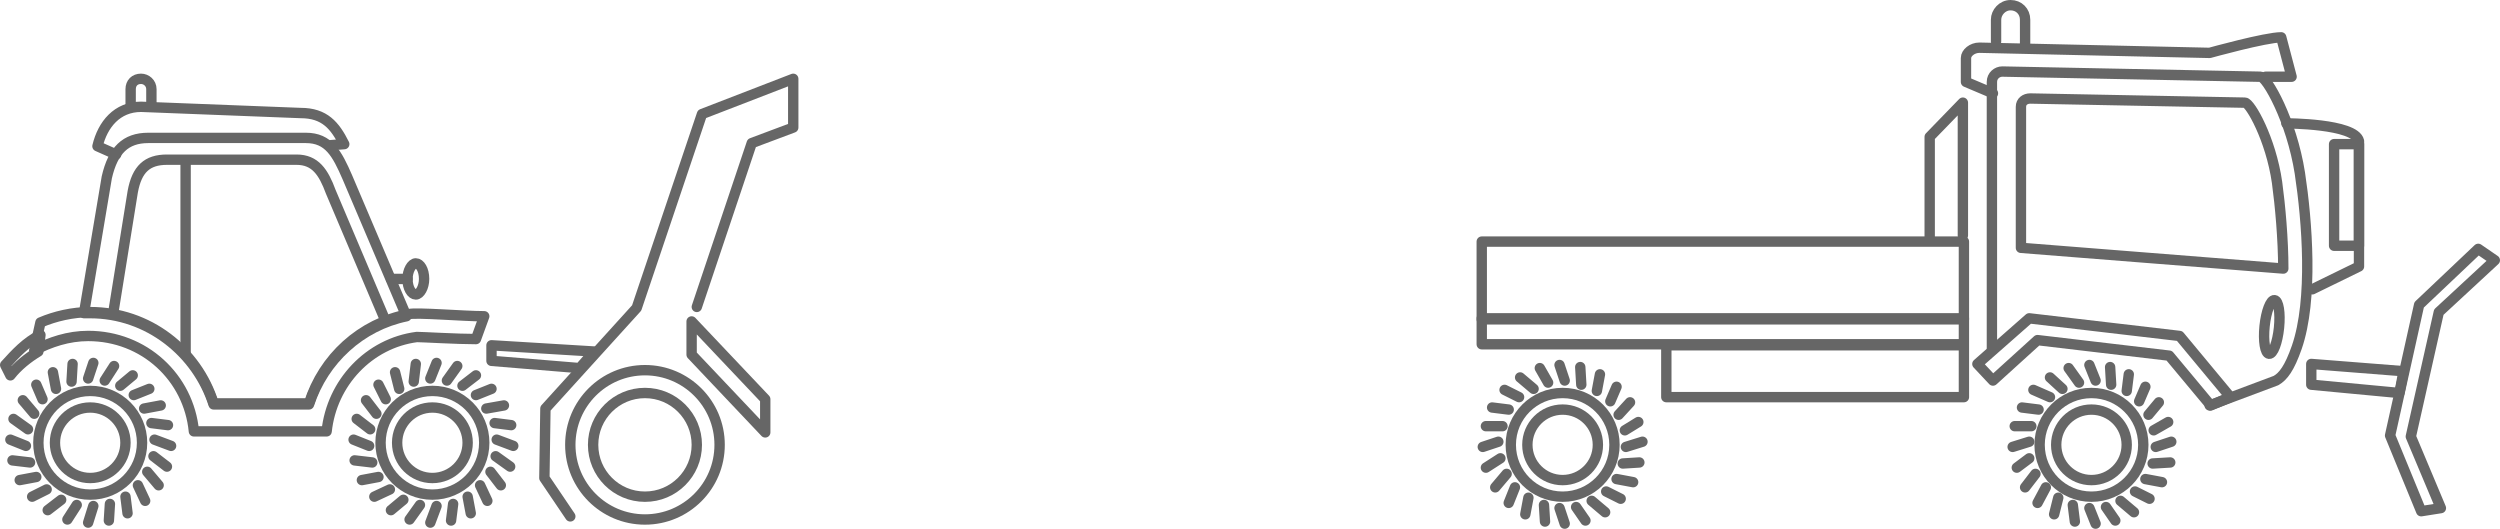
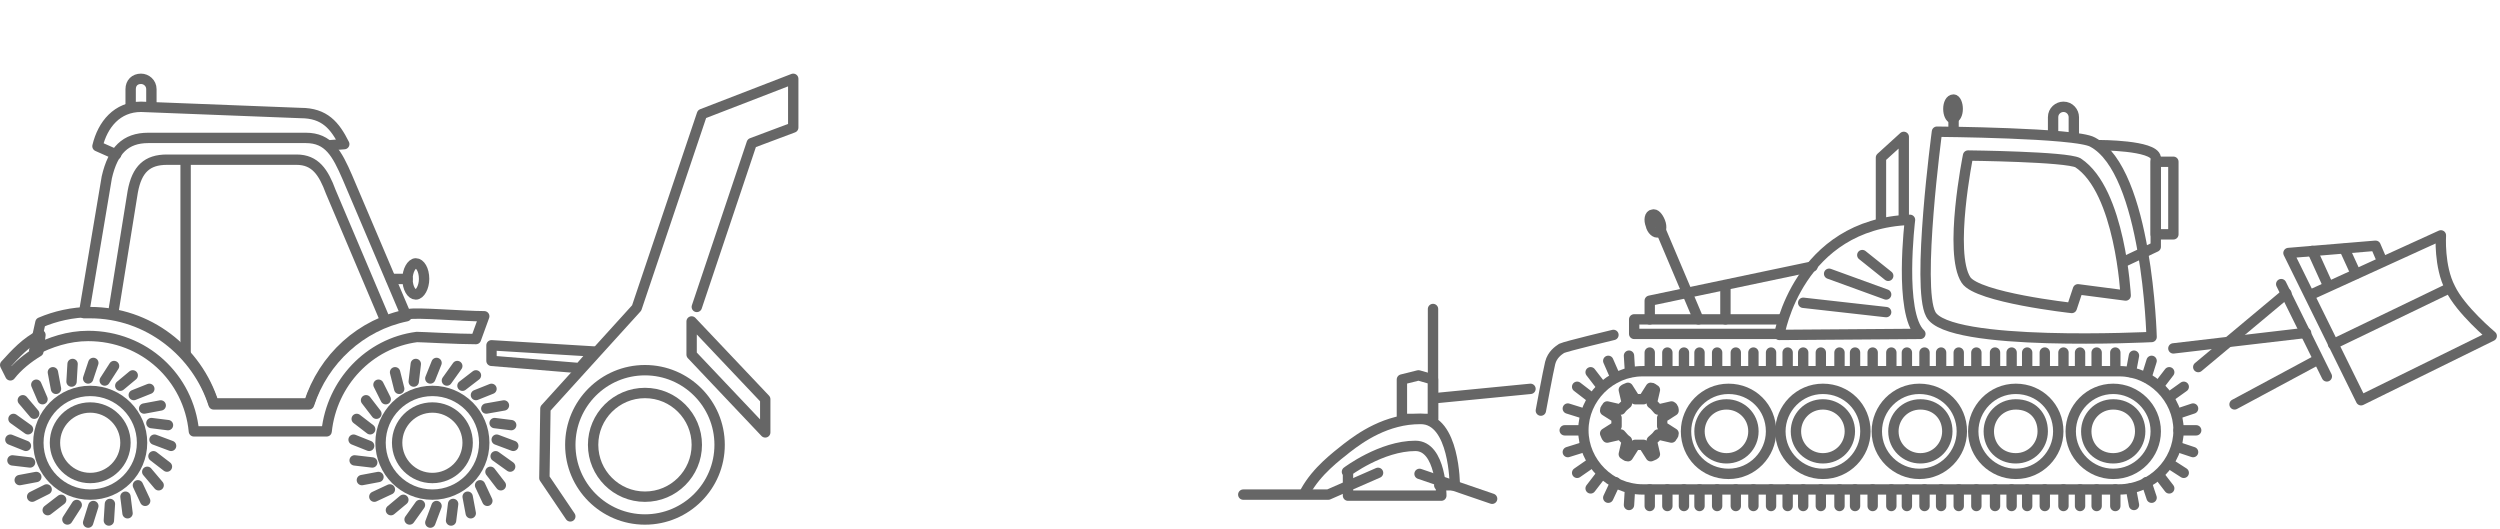
<svg xmlns="http://www.w3.org/2000/svg" version="1.1" id="Layer_1" x="0px" y="0px" width="241.1px" height="51px" viewBox="0 0 241.1 51" style="enable-background:new 0 0 241.1 51;" xml:space="preserve">
  <style type="text/css">
	.st0{fill:none;stroke:#666666;stroke-linecap:round;stroke-linejoin:round;stroke-miterlimit:10;}
</style>
  <g>
    <g>
-       <path class="st0" d="M192.1,33.6V7.9c0-0.6,0.5-1,1-1L218,7.4c0.6,0,3,4.2,3.8,9.3c0.7,4.6,1.3,12.2-0.3,16.8    c-0.7,2-1.3,2.8-2,3.2l-6.4,2.4" />
-       <path class="st0" d="M194.9,23.9V10.3c0-0.5,0.4-0.8,0.9-0.8l20.7,0.4c0.5,0,2.5,3.5,3.1,7.7c0.3,2.2,0.6,5.5,0.6,8.3L194.9,23.9z    " />
-       <path class="st0" d="M218.5,7.4h2.5l-1-3.8c-1.5,0-6.9,1.5-6.9,1.5l-22.2-0.5c-0.7,0-1.3,0.5-1.3,1v2.3l2.6,1.1" />
-       <polyline class="st0" points="186.1,23.2 186.1,13.2 189.3,9.9 189.3,22.7   " />
-       <g>
-         <path class="st0" d="M192.5,4V1.9c0-0.7,0.6-1.4,1.4-1.4l0,0c0.8,0,1.4,0.6,1.4,1.4v2.4" />
-       </g>
-       <rect x="225.1" y="13.9" class="st0" width="2.4" height="9.8" />
-       <path class="st0" d="M220.5,11.9c0,0,6.6,0,7,1.7v12.1l-4.5,2.2" />
-       <polygon class="st0" points="222.9,37.1 231.4,37.9 231.8,35.8 222.9,35.1   " />
-       <g>
-         <circle class="st0" cx="201.7" cy="42.9" r="5" />
-         <circle class="st0" cx="201.7" cy="42.9" r="3.4" />
-         <g>
-           <g>
-             <line class="st0" x1="199.5" y1="35.5" x2="200.5" y2="36.9" />
-             <line class="st0" x1="203.1" y1="48.9" x2="204" y2="50.2" />
-           </g>
-           <g>
-             <line class="st0" x1="209.1" y1="40.7" x2="207.7" y2="41.5" />
-             <line class="st0" x1="195.7" y1="44.2" x2="194.5" y2="45.1" />
-           </g>
-         </g>
-         <g>
-           <g>
-             <line class="st0" x1="201.5" y1="35.2" x2="202.1" y2="36.7" />
-             <line class="st0" x1="201.5" y1="49" x2="202.1" y2="50.5" />
-           </g>
-           <g>
-             <line class="st0" x1="209.4" y1="42.6" x2="207.9" y2="43.1" />
-             <line class="st0" x1="195.7" y1="42.6" x2="194.1" y2="43.1" />
-           </g>
-         </g>
-         <g>
-           <g>
-             <line class="st0" x1="203.5" y1="35.4" x2="203.6" y2="37.1" />
-             <line class="st0" x1="199.9" y1="48.7" x2="200.1" y2="50.3" />
-           </g>
-           <g>
-             <line class="st0" x1="209.3" y1="44.6" x2="207.6" y2="44.7" />
-             <line class="st0" x1="195.9" y1="41.1" x2="194.3" y2="41.1" />
-           </g>
-         </g>
-         <g>
-           <g>
-             <line class="st0" x1="205.3" y1="36.1" x2="205.1" y2="37.7" />
-             <line class="st0" x1="198.5" y1="48" x2="198.1" y2="49.6" />
-           </g>
-           <g>
-             <line class="st0" x1="208.5" y1="46.5" x2="206.9" y2="46.2" />
-             <line class="st0" x1="196.6" y1="39.5" x2="195" y2="39.3" />
-           </g>
-         </g>
-         <g>
-           <g>
-             <line class="st0" x1="206.9" y1="37.3" x2="206.3" y2="38.7" />
-             <line class="st0" x1="197.3" y1="47" x2="196.5" y2="48.5" />
-           </g>
-           <g>
-             <line class="st0" x1="207.3" y1="48.1" x2="205.9" y2="47.4" />
-             <line class="st0" x1="197.7" y1="38.3" x2="196.1" y2="37.6" />
-           </g>
-         </g>
-         <g>
-           <g>
-             <line class="st0" x1="208.2" y1="38.8" x2="207.2" y2="40" />
-             <line class="st0" x1="196.3" y1="45.7" x2="195.3" y2="47" />
-           </g>
-           <g>
-             <line class="st0" x1="205.8" y1="49.4" x2="204.5" y2="48.3" />
-             <line class="st0" x1="198.9" y1="37.5" x2="197.7" y2="36.4" />
-           </g>
-         </g>
-       </g>
-       <g>
-         <circle class="st0" cx="150.7" cy="42.9" r="5" />
-         <circle class="st0" cx="150.7" cy="42.9" r="3.4" />
-         <g>
-           <g>
-             <line class="st0" x1="148.5" y1="35.5" x2="149.3" y2="36.9" />
-             <line class="st0" x1="152" y1="48.9" x2="152.9" y2="50.2" />
-           </g>
-           <g>
-             <line class="st0" x1="158" y1="40.7" x2="156.7" y2="41.5" />
-             <line class="st0" x1="144.7" y1="44.2" x2="143.3" y2="45.1" />
-           </g>
-         </g>
-         <g>
-           <g>
-             <line class="st0" x1="150.4" y1="35.2" x2="150.9" y2="36.7" />
-             <line class="st0" x1="150.4" y1="49" x2="150.9" y2="50.5" />
-           </g>
-           <g>
-             <line class="st0" x1="158.4" y1="42.6" x2="156.8" y2="43.1" />
-             <line class="st0" x1="144.5" y1="42.6" x2="143" y2="43.1" />
-           </g>
-         </g>
-         <g>
-           <g>
-             <line class="st0" x1="152.4" y1="35.4" x2="152.5" y2="37.1" />
-             <line class="st0" x1="148.9" y1="48.7" x2="149" y2="50.3" />
-           </g>
-           <g>
-             <line class="st0" x1="158.1" y1="44.6" x2="156.5" y2="44.7" />
-             <line class="st0" x1="144.9" y1="41.1" x2="143.3" y2="41.1" />
-           </g>
-         </g>
-         <g>
-           <g>
-             <line class="st0" x1="154.3" y1="36.1" x2="154" y2="37.7" />
-             <line class="st0" x1="147.4" y1="48" x2="147.1" y2="49.6" />
-           </g>
-           <g>
-             <line class="st0" x1="157.5" y1="46.5" x2="155.9" y2="46.2" />
-             <line class="st0" x1="145.5" y1="39.5" x2="143.9" y2="39.3" />
-           </g>
-         </g>
-         <g>
-           <g>
-             <line class="st0" x1="155.9" y1="37.3" x2="155.3" y2="38.7" />
-             <line class="st0" x1="146.1" y1="47" x2="145.5" y2="48.5" />
-           </g>
-           <g>
-             <line class="st0" x1="156.3" y1="48.1" x2="154.9" y2="47.4" />
-             <line class="st0" x1="146.5" y1="38.3" x2="145.1" y2="37.6" />
-           </g>
-         </g>
-         <g>
-           <g>
-             <line class="st0" x1="157.2" y1="38.8" x2="156.1" y2="40" />
-             <line class="st0" x1="145.3" y1="45.7" x2="144.2" y2="47" />
-           </g>
-           <g>
-             <line class="st0" x1="154.8" y1="49.4" x2="153.5" y2="48.3" />
-             <line class="st0" x1="147.9" y1="37.5" x2="146.6" y2="36.4" />
-           </g>
-         </g>
-       </g>
-       <polygon class="st0" points="190.7,35.1 195.7,30.7 210.2,32.4 215.1,38.3 213.2,39.1 209.2,34.3 196.5,32.8 192.2,36.7   " />
-       <rect x="142.9" y="23.3" class="st0" width="46.5" height="7.5" />
-       <rect x="142.9" y="30.7" class="st0" width="46.5" height="2.5" />
-       <rect x="160.7" y="33.3" class="st0" width="28.7" height="5" />
-       <polygon class="st0" points="233.5,49.3 230.5,42 233.3,29.4 239,24 240.6,25.1 235.2,30.1 232.5,42.1 235.4,49   " />
-       <ellipse transform="matrix(0.101 -0.9949 0.9949 0.101 165.6235 246.3335)" class="st0" cx="219.1" cy="31.5" rx="2.6" ry="0.7" />
-     </g>
-     <g>
      <g>
        <polygon class="st0" points="66.7,34.2 73.8,41.7 73.8,38.5 66.7,31    " />
        <polygon class="st0" points="47.4,34.8 55.9,35.5 57.3,33.9 47.4,33.3    " />
        <g>
          <path class="st0" d="M14.6,10.1V8.6c0-0.6-0.5-1-1-1l0,0c-0.6,0-1,0.4-1,1v1.7" />
        </g>
        <path class="st0" d="M39.3,26.9c0,0.9,0.4,1.5,0.8,1.5s0.8-0.7,0.8-1.5c0-0.9-0.4-1.5-0.8-1.5S39.3,26.1,39.3,26.9z" />
        <g>
          <circle class="st0" cx="8.7" cy="42.7" r="5" />
          <circle class="st0" cx="8.7" cy="42.7" r="3.4" />
          <g>
            <g>
              <line class="st0" x1="11" y1="35.3" x2="10.1" y2="36.7" />
              <line class="st0" x1="7.4" y1="48.7" x2="6.5" y2="50.1" />
            </g>
            <g>
              <line class="st0" x1="1.3" y1="40.4" x2="2.7" y2="41.4" />
              <line class="st0" x1="14.8" y1="44" x2="16.1" y2="45" />
            </g>
          </g>
          <g>
            <g>
              <line class="st0" x1="9" y1="35" x2="8.5" y2="36.5" />
              <line class="st0" x1="9" y1="48.8" x2="8.5" y2="50.4" />
            </g>
            <g>
              <line class="st0" x1="1" y1="42.4" x2="2.5" y2="43" />
              <line class="st0" x1="14.9" y1="42.4" x2="16.5" y2="43" />
            </g>
          </g>
          <g>
            <g>
              <line class="st0" x1="7" y1="35.1" x2="6.9" y2="36.8" />
              <line class="st0" x1="10.6" y1="48.6" x2="10.5" y2="50.2" />
            </g>
            <g>
              <line class="st0" x1="1.2" y1="44.4" x2="2.9" y2="44.6" />
              <line class="st0" x1="14.6" y1="40.8" x2="16.2" y2="41" />
            </g>
          </g>
          <g>
            <g>
              <line class="st0" x1="5.1" y1="35.9" x2="5.4" y2="37.5" />
              <line class="st0" x1="12.1" y1="47.9" x2="12.3" y2="49.5" />
            </g>
            <g>
              <line class="st0" x1="1.9" y1="46.3" x2="3.5" y2="46" />
              <line class="st0" x1="13.9" y1="39.4" x2="15.5" y2="39.1" />
            </g>
          </g>
          <g>
            <g>
              <line class="st0" x1="3.5" y1="37.1" x2="4.1" y2="38.5" />
              <line class="st0" x1="13.3" y1="46.8" x2="14" y2="48.3" />
            </g>
            <g>
              <line class="st0" x1="3.1" y1="47.9" x2="4.5" y2="47.2" />
              <line class="st0" x1="12.9" y1="38.1" x2="14.4" y2="37.5" />
            </g>
          </g>
          <g>
            <g>
              <line class="st0" x1="2.2" y1="38.6" x2="3.3" y2="39.9" />
              <line class="st0" x1="14.2" y1="45.5" x2="15.3" y2="46.8" />
            </g>
            <g>
              <line class="st0" x1="4.6" y1="49.2" x2="5.9" y2="48.2" />
              <line class="st0" x1="11.6" y1="37.2" x2="12.8" y2="36.2" />
            </g>
          </g>
        </g>
        <g>
          <circle class="st0" cx="41.7" cy="42.7" r="5" />
          <circle class="st0" cx="41.7" cy="42.7" r="3.4" />
          <g>
            <g>
              <line class="st0" x1="44.1" y1="35.3" x2="43.1" y2="36.7" />
              <line class="st0" x1="40.5" y1="48.7" x2="39.5" y2="50.1" />
            </g>
            <g>
              <line class="st0" x1="34.4" y1="40.4" x2="35.7" y2="41.4" />
              <line class="st0" x1="47.8" y1="44" x2="49.2" y2="45" />
            </g>
          </g>
          <g>
            <g>
              <line class="st0" x1="42.1" y1="35" x2="41.5" y2="36.5" />
              <line class="st0" x1="42.1" y1="48.8" x2="41.5" y2="50.4" />
            </g>
            <g>
              <line class="st0" x1="34.1" y1="42.4" x2="35.6" y2="43" />
              <line class="st0" x1="47.9" y1="42.4" x2="49.5" y2="43" />
            </g>
          </g>
          <g>
            <g>
              <line class="st0" x1="40.1" y1="35.1" x2="39.9" y2="36.8" />
              <line class="st0" x1="43.7" y1="48.6" x2="43.5" y2="50.2" />
            </g>
            <g>
              <line class="st0" x1="34.2" y1="44.4" x2="35.9" y2="44.6" />
              <line class="st0" x1="47.7" y1="40.8" x2="49.3" y2="41" />
            </g>
          </g>
          <g>
            <g>
              <line class="st0" x1="38.1" y1="35.9" x2="38.5" y2="37.5" />
              <line class="st0" x1="45.1" y1="47.9" x2="45.4" y2="49.5" />
            </g>
            <g>
              <line class="st0" x1="34.9" y1="46.3" x2="36.5" y2="46" />
              <line class="st0" x1="46.9" y1="39.4" x2="48.6" y2="39.1" />
            </g>
          </g>
          <g>
            <g>
              <line class="st0" x1="36.5" y1="37.1" x2="37.2" y2="38.5" />
              <line class="st0" x1="46.3" y1="46.8" x2="47" y2="48.3" />
            </g>
            <g>
              <line class="st0" x1="36.1" y1="47.9" x2="37.6" y2="47.2" />
              <line class="st0" x1="45.9" y1="38.1" x2="47.4" y2="37.5" />
            </g>
          </g>
          <g>
            <g>
              <line class="st0" x1="35.3" y1="38.6" x2="36.3" y2="39.9" />
              <line class="st0" x1="47.3" y1="45.5" x2="48.3" y2="46.8" />
            </g>
            <g>
              <line class="st0" x1="37.7" y1="49.2" x2="38.9" y2="48.2" />
              <line class="st0" x1="44.6" y1="37.2" x2="45.9" y2="36.2" />
            </g>
          </g>
        </g>
        <path class="st0" d="M3.7,33.9c-1,0.6-2,1.4-2.7,2.3l-0.5-1c1-1.1,2-2.2,3.4-2.9L3.7,33.9z" />
        <path class="st0" d="M3.9,31.1c1.4-0.6,3.1-1,4.8-1c5.6,0,10.3,3.7,11.9,8.8h9.2c1.4-4.4,5-7.7,9.6-8.6c0.7-0.2,5.3,0.2,7.3,0.2     l-0.8,2.2c-1.8,0-5.2-0.2-5.7-0.2c-4.6,0.6-8.2,4.4-8.7,9.1H18.7c-0.5-5.2-4.8-9.2-10.2-9.2c-1.9,0-3.7,0.6-5.2,1.4L3.9,31.1z" />
        <g>
          <path class="st0" d="M10.9,30.3l1.9-11.8c0.4-2.2,1.4-3.1,3.3-3.1h12.5c1.8,0,2.6,1.2,3.3,3.1L37.2,31" />
        </g>
        <g>
          <path class="st0" d="M29.8,39h-9.2c-1.6-5-6.3-8.8-11.9-8.8c-0.2,0-0.3,0-0.6,0l2.2-13.1c0.6-2.6,1.8-3.8,4-3.8h15.2      c2.2,0,3,1.5,4,3.8l5.7,13.4C34.8,31.4,31.2,34.7,29.8,39z" />
        </g>
        <line class="st0" x1="17.9" y1="15.5" x2="17.9" y2="34.1" />
        <line class="st0" x1="39.3" y1="26.9" x2="37.7" y2="26.9" />
        <circle class="st0" cx="62.2" cy="42.9" r="7.2" />
        <circle class="st0" cx="62.2" cy="42.9" r="5" />
        <polyline class="st0" points="55,49.8 52.5,46.1 52.6,39.4 61.4,29.7 67.7,11 76.5,7.6 76.5,12.3 72.5,13.8 67.2,29.6    " />
        <path class="st0" d="M31.9,14l1.3-0.1c-0.9-1.8-1.9-3-4.2-3l-15.4-0.6c-2.3,0-3.7,1.7-4.2,3.8l1.8,0.8" />
      </g>
    </g>
+     <g>
+       <g>
+         <path class="st0" d="M210.1,41.5c0,3.1-2.6,5.7-5.7,5.7h-46c-3.1,0-5.7-2.6-5.7-5.7l0,0c0-3.1,2.6-5.7,5.7-5.7h46     C207.5,35.8,210.1,38.4,210.1,41.5L210.1,41.5z" />
+         <g>
+           <line class="st0" x1="183.9" y1="47.2" x2="183.9" y2="48.8" />
+           <line class="st0" x1="185.6" y1="47.2" x2="185.6" y2="48.8" />
+           <line class="st0" x1="187.2" y1="47.2" x2="187.2" y2="48.8" />
+           <line class="st0" x1="188.9" y1="47.2" x2="188.9" y2="48.8" />
+           <line class="st0" x1="190.6" y1="47.2" x2="190.6" y2="48.8" />
+           <line class="st0" x1="192.4" y1="47.2" x2="192.4" y2="48.8" />
+           <line class="st0" x1="194" y1="47.2" x2="194" y2="48.8" />
+           <line class="st0" x1="195.5" y1="47.2" x2="195.5" y2="48.8" />
+           <line class="st0" x1="197.2" y1="47.2" x2="197.2" y2="48.8" />
+           <line class="st0" x1="199" y1="47.2" x2="199" y2="48.8" />
+           <line class="st0" x1="200.6" y1="47.2" x2="200.6" y2="48.8" />
+           <line class="st0" x1="202.2" y1="47.2" x2="202.2" y2="48.8" />
+           <line class="st0" x1="204" y1="47.2" x2="204" y2="48.8" />
+           <g>
+             <line class="st0" x1="211.8" y1="41.5" x2="210.1" y2="41.5" />
+             <line class="st0" x1="205.8" y1="34.3" x2="205.5" y2="35.9" />
+             <line class="st0" x1="210.6" y1="37.3" x2="209.2" y2="38.3" />
+             <line class="st0" x1="211.5" y1="39.4" x2="210" y2="39.9" />
+             <line class="st0" x1="207.5" y1="34.8" x2="207" y2="36.4" />
+             <line class="st0" x1="209.2" y1="35.9" x2="208.2" y2="37.2" />
+           </g>
+           <g>
+             <line class="st0" x1="205.8" y1="48.7" x2="205.5" y2="47.1" />
+             <line class="st0" x1="210.6" y1="45.6" x2="209.2" y2="44.7" />
+             <line class="st0" x1="211.5" y1="43.6" x2="210" y2="43.1" />
+             <line class="st0" x1="207.5" y1="48" x2="207" y2="46.5" />
+             <line class="st0" x1="209.2" y1="47.1" x2="208.2" y2="45.8" />
+           </g>
+           <line class="st0" x1="178.9" y1="47.2" x2="178.9" y2="48.8" />
+           <line class="st0" x1="180.6" y1="47.2" x2="180.6" y2="48.8" />
+           <line class="st0" x1="182.4" y1="47.2" x2="182.4" y2="48.8" />
+           <line class="st0" x1="177.4" y1="47.2" x2="177.4" y2="48.8" />
+           <line class="st0" x1="175.6" y1="47.2" x2="175.6" y2="48.8" />
+           <line class="st0" x1="173.9" y1="47.2" x2="173.9" y2="48.8" />
+           <line class="st0" x1="172.4" y1="47.2" x2="172.4" y2="48.8" />
+           <line class="st0" x1="170.8" y1="47.2" x2="170.8" y2="48.8" />
+           <line class="st0" x1="169.1" y1="47.2" x2="169.1" y2="48.8" />
+           <line class="st0" x1="167.4" y1="47.2" x2="167.4" y2="48.8" />
+           <line class="st0" x1="165.6" y1="47.2" x2="165.6" y2="48.8" />
+           <line class="st0" x1="163.9" y1="47.2" x2="163.9" y2="48.8" />
+           <line class="st0" x1="162.4" y1="47.2" x2="162.4" y2="48.8" />
+           <line class="st0" x1="160.8" y1="47.2" x2="160.8" y2="48.8" />
+           <line class="st0" x1="159.1" y1="47.2" x2="159.1" y2="48.8" />
+           <line class="st0" x1="183.9" y1="34" x2="183.9" y2="35.7" />
+           <line class="st0" x1="185.6" y1="34" x2="185.6" y2="35.7" />
+           <line class="st0" x1="187.2" y1="34" x2="187.2" y2="35.7" />
+           <line class="st0" x1="188.9" y1="34" x2="188.9" y2="35.7" />
+           <line class="st0" x1="190.6" y1="34" x2="190.6" y2="35.7" />
+           <line class="st0" x1="192.4" y1="34" x2="192.4" y2="35.7" />
+           <line class="st0" x1="194" y1="34" x2="194" y2="35.7" />
+           <line class="st0" x1="195.5" y1="34" x2="195.5" y2="35.7" />
+           <line class="st0" x1="197.2" y1="34" x2="197.2" y2="35.7" />
+           <line class="st0" x1="199" y1="34" x2="199" y2="35.7" />
+           <line class="st0" x1="200.6" y1="34" x2="200.6" y2="35.7" />
+           <line class="st0" x1="202.2" y1="34" x2="202.2" y2="35.7" />
+           <line class="st0" x1="204" y1="34" x2="204" y2="35.7" />
+           <line class="st0" x1="178.9" y1="34" x2="178.9" y2="35.7" />
+           <line class="st0" x1="180.6" y1="34" x2="180.6" y2="35.7" />
+           <line class="st0" x1="182.4" y1="34" x2="182.4" y2="35.7" />
+           <line class="st0" x1="177.4" y1="34" x2="177.4" y2="35.7" />
+           <line class="st0" x1="175.6" y1="34" x2="175.6" y2="35.7" />
+           <line class="st0" x1="173.9" y1="34" x2="173.9" y2="35.7" />
+           <line class="st0" x1="172.4" y1="34" x2="172.4" y2="35.7" />
+           <line class="st0" x1="170.8" y1="34" x2="170.8" y2="35.7" />
+           <line class="st0" x1="169.1" y1="34" x2="169.1" y2="35.7" />
+           <line class="st0" x1="167.4" y1="34" x2="167.4" y2="35.7" />
+           <line class="st0" x1="165.6" y1="34" x2="165.6" y2="35.7" />
+           <line class="st0" x1="163.9" y1="34" x2="163.9" y2="35.7" />
+           <line class="st0" x1="162.4" y1="34" x2="162.4" y2="35.7" />
+           <line class="st0" x1="160.8" y1="34" x2="160.8" y2="35.7" />
+           <line class="st0" x1="159.1" y1="34" x2="159.1" y2="35.7" />
+           <g>
+             <line class="st0" x1="150.9" y1="41.5" x2="152.6" y2="41.5" />
+             <line class="st0" x1="157.1" y1="34.3" x2="157.2" y2="35.9" />
+             <line class="st0" x1="152.1" y1="37.3" x2="153.4" y2="38.3" />
+             <line class="st0" x1="151.2" y1="39.4" x2="152.8" y2="39.9" />
+             <line class="st0" x1="155.1" y1="34.8" x2="155.8" y2="36.4" />
+             <line class="st0" x1="153.4" y1="35.9" x2="154.4" y2="37.2" />
+           </g>
+           <g>
+             <line class="st0" x1="157.1" y1="48.7" x2="157.2" y2="47.1" />
+             <line class="st0" x1="152.1" y1="45.6" x2="153.4" y2="44.7" />
+             <line class="st0" x1="151.2" y1="43.6" x2="152.8" y2="43.1" />
+             <line class="st0" x1="155.1" y1="48" x2="155.8" y2="46.5" />
+             <line class="st0" x1="153.4" y1="47.1" x2="154.4" y2="45.8" />
+           </g>
+         </g>
+       </g>
+       <g>
+         <g>
+           <path class="st0" d="M207.9,41.6c0,2.2-1.8,4.1-4.1,4.1c-2.2,0-4.1-1.8-4.1-4.1c0-2.2,1.8-4.1,4.1-4.1      C206,37.5,207.9,39.3,207.9,41.6z" />
+           <path class="st0" d="M206.4,41.6c0,1.4-1.1,2.6-2.6,2.6s-2.6-1.1-2.6-2.6c0-1.4,1.1-2.6,2.6-2.6S206.4,40.1,206.4,41.6z" />
+         </g>
+         <g>
+           <path class="st0" d="M198.5,41.6c0,2.2-1.8,4.1-4.1,4.1c-2.2,0-4.1-1.8-4.1-4.1c0-2.2,1.8-4.1,4.1-4.1S198.5,39.3,198.5,41.6z" />
+           <path class="st0" d="M197,41.6c0,1.4-1.1,2.6-2.6,2.6s-2.6-1.1-2.6-2.6c0-1.4,1.1-2.6,2.6-2.6C196,39,197,40.1,197,41.6z" />
+         </g>
+         <g>
+           <path class="st0" d="M189.2,41.6c0,2.2-1.8,4.1-4.1,4.1c-2.2,0-4.1-1.8-4.1-4.1c0-2.2,1.8-4.1,4.1-4.1S189.2,39.3,189.2,41.6z" />
+           <path class="st0" d="M187.8,41.6c0,1.4-1.1,2.6-2.6,2.6c-1.4,0-2.6-1.1-2.6-2.6c0-1.4,1.1-2.6,2.6-2.6S187.8,40.1,187.8,41.6z" />
+         </g>
+         <g>
+           <path class="st0" d="M179.9,41.6c0,2.2-1.8,4.1-4.1,4.1c-2.2,0-4.1-1.8-4.1-4.1c0-2.2,1.8-4.1,4.1-4.1S179.9,39.3,179.9,41.6z" />
+           <path class="st0" d="M178.4,41.6c0,1.4-1.1,2.6-2.6,2.6c-1.4,0-2.6-1.1-2.6-2.6c0-1.4,1.1-2.6,2.6-2.6      C177.2,39,178.4,40.1,178.4,41.6z" />
+         </g>
+         <g>
+           <path class="st0" d="M170.8,41.6c0,2.2-1.8,4.1-4.1,4.1s-4.1-1.8-4.1-4.1c0-2.2,1.8-4.1,4.1-4.1S170.8,39.3,170.8,41.6z" />
+           <path class="st0" d="M169.1,41.6c0,1.4-1.1,2.6-2.6,2.6c-1.4,0-2.6-1.1-2.6-2.6c0-1.4,1.1-2.6,2.6-2.6      C167.9,39,169.1,40.1,169.1,41.6z" />
+         </g>
+         <path class="st0" d="M161.2,39.2l-1.3,0.3c-0.2-0.2-0.3-0.4-0.6-0.6l0.3-1.3c-0.2-0.1-0.2-0.2-0.4-0.2l-0.7,1.1     c-0.2,0-0.2,0-0.4,0s-0.2,0-0.4,0l-0.7-1.1c-0.2,0.1-0.3,0.1-0.4,0.2l0.3,1.3c-0.2,0.2-0.4,0.3-0.6,0.6l-1.3-0.3     c-0.1,0.2-0.2,0.2-0.2,0.4l1.1,0.7c0,0.2,0,0.2,0,0.4s0,0.2,0,0.4l-1.1,0.7c0.1,0.2,0.1,0.3,0.2,0.4l1.3-0.3     c0.2,0.2,0.3,0.4,0.6,0.6l-0.3,1.3c0.2,0.1,0.2,0.2,0.4,0.2l0.7-1.1c0.2,0,0.2,0,0.4,0s0.2,0,0.4,0l0.7,1.1     c0.2-0.1,0.3-0.1,0.4-0.2l-0.3-1.3c0.2-0.2,0.4-0.3,0.6-0.6l1.3,0.3c0.1-0.2,0.2-0.2,0.2-0.4l-1.1-0.7c0-0.2,0-0.2,0-0.4     s0-0.2,0-0.4l1.1-0.7C161.4,39.5,161.4,39.3,161.2,39.2z" />
+       </g>
+       <g>
+         <g>
+           <polyline class="st0" points="171.6,32.2 157.6,32.2 157.6,30.8 159.1,30.8 171.8,30.8     " />
+           <polyline class="st0" points="159.1,30.8 159.1,29 174.8,25.7     " />
+           <path class="st0" d="M177.6,28" />
+           <line class="st0" x1="166.4" y1="27.6" x2="166.4" y2="30.8" />
+           <polyline class="st0" points="181.4,21.5 181.4,15.2 183.6,13.2 183.6,20.8     " />
+           <path class="st0" d="M160.1,21.4c0.2,0.5,0.1,1-0.2,1c-0.2,0.1-0.6-0.2-0.7-0.7c-0.2-0.5-0.1-1,0.2-1      C159.6,20.6,159.9,20.9,160.1,21.4z" />
+           <path class="st0" d="M184.2,21.2c0,0-1.1,9,1,11l-13.6,0.1C171.6,32.2,173.4,21.6,184.2,21.2z" />
+           <line class="st0" x1="173.9" y1="29.2" x2="181.9" y2="30.1" />
+           <line class="st0" x1="176.4" y1="26.4" x2="181.9" y2="28.4" />
+           <line class="st0" x1="179.6" y1="24.6" x2="182.1" y2="26.6" />
+           <line class="st0" x1="163.8" y1="30.8" x2="160.2" y2="22.3" />
+         </g>
+         <g>
+           <g>
+             <path class="st0" d="M198,13v-1.7c0-0.6,0.5-1,1-1l0,0c0.6,0,1,0.5,1,1v1.8" />
+           </g>
+           <path class="st0" d="M207.5,32.5c0,0-19.7,1-21.3-2.2c-1.4-2.6,0.6-17.6,0.6-17.6s13.4,0.1,15,1      C207.1,16.5,207.5,32.5,207.5,32.5z" />
+           <path class="st0" d="M205,28.5l-4.6-0.6l-0.6,1.8c0,0-9.1-1-10.2-2.7c-1.7-2.6,0.2-12,0.2-12s9.5,0.1,10.6,0.7      C204.5,18.4,205,28.5,205,28.5z" />
+           <line class="st0" x1="188.4" y1="12.6" x2="188.4" y2="11.4" />
+           <path class="st0" d="M188.8,10.5c0,0.5-0.2,0.9-0.5,0.9c-0.2,0-0.4-0.4-0.4-0.9s0.2-0.9,0.5-0.9C188.6,9.6,188.8,10,188.8,10.5z      " />
+           <rect x="207.9" y="15.6" class="st0" width="1.7" height="7" />
+           <path class="st0" d="M202.5,14c0,0,5.2,0,5.4,1.2v8.6l-3.2,1.5" />
+         </g>
+       </g>
+       <path class="st0" d="M155.6,32.3c0,0-4.6,1.1-5,1.3c-0.3,0.2-0.9,0.6-1.1,1.4c-0.2,0.8-0.9,4.6-0.9,4.6" />
+       <g>
+         <g>
+           <polyline class="st0" points="119.9,47.7 128.1,47.7 132.9,45.6     " />
+           <path class="st0" d="M129.9,45.5c0,0,3.3-2.5,6.6-2.5c2.5,0,2.5,4.8,2.5,4.8h-9v-2.3H129.9z" />
+           <path class="st0" d="M138.8,46.8h1.5c0,0,0-6.4-3.3-6.4s-5.8,1.8-7.1,2.8c-1,0.8-2.9,2.2-4,4.2" />
+           <polygon class="st0" points="138.2,40.4 135.2,40.4 135.2,36.6 136.8,36.2 138.2,36.6     " />
+           <line class="st0" x1="136.9" y1="45.7" x2="143.9" y2="48.1" />
+           <line class="st0" x1="138.2" y1="40.4" x2="138.2" y2="29.8" />
+         </g>
+         <line class="st0" x1="138.4" y1="38.4" x2="147.6" y2="37.5" />
+       </g>
+       <g>
+         <line class="st0" x1="209.6" y1="33.6" x2="222.4" y2="32.1" />
+         <line class="st0" x1="215.5" y1="39" x2="223.5" y2="34.7" />
+         <line class="st0" x1="212" y1="35.4" x2="220.5" y2="28.3" />
+         <line class="st0" x1="220" y1="27.4" x2="224.4" y2="36.3" />
+         <g>
+           <path class="st0" d="M222.9,28.4l12.5-5.7c0,0-0.2,3,0.9,5.1c1,2.1,4,4.6,4,4.6l-12.6,6.2l-7-14.2l8.4-0.7l0.6,1.4" />
+           <line class="st0" x1="225" y1="33.2" x2="236.2" y2="27.8" />
+           <line class="st0" x1="226.1" y1="24" x2="227.2" y2="26.4" />
+           <line class="st0" x1="223" y1="24.2" x2="224.5" y2="27.5" />
+         </g>
+       </g>
+     </g>
  </g>
</svg>
